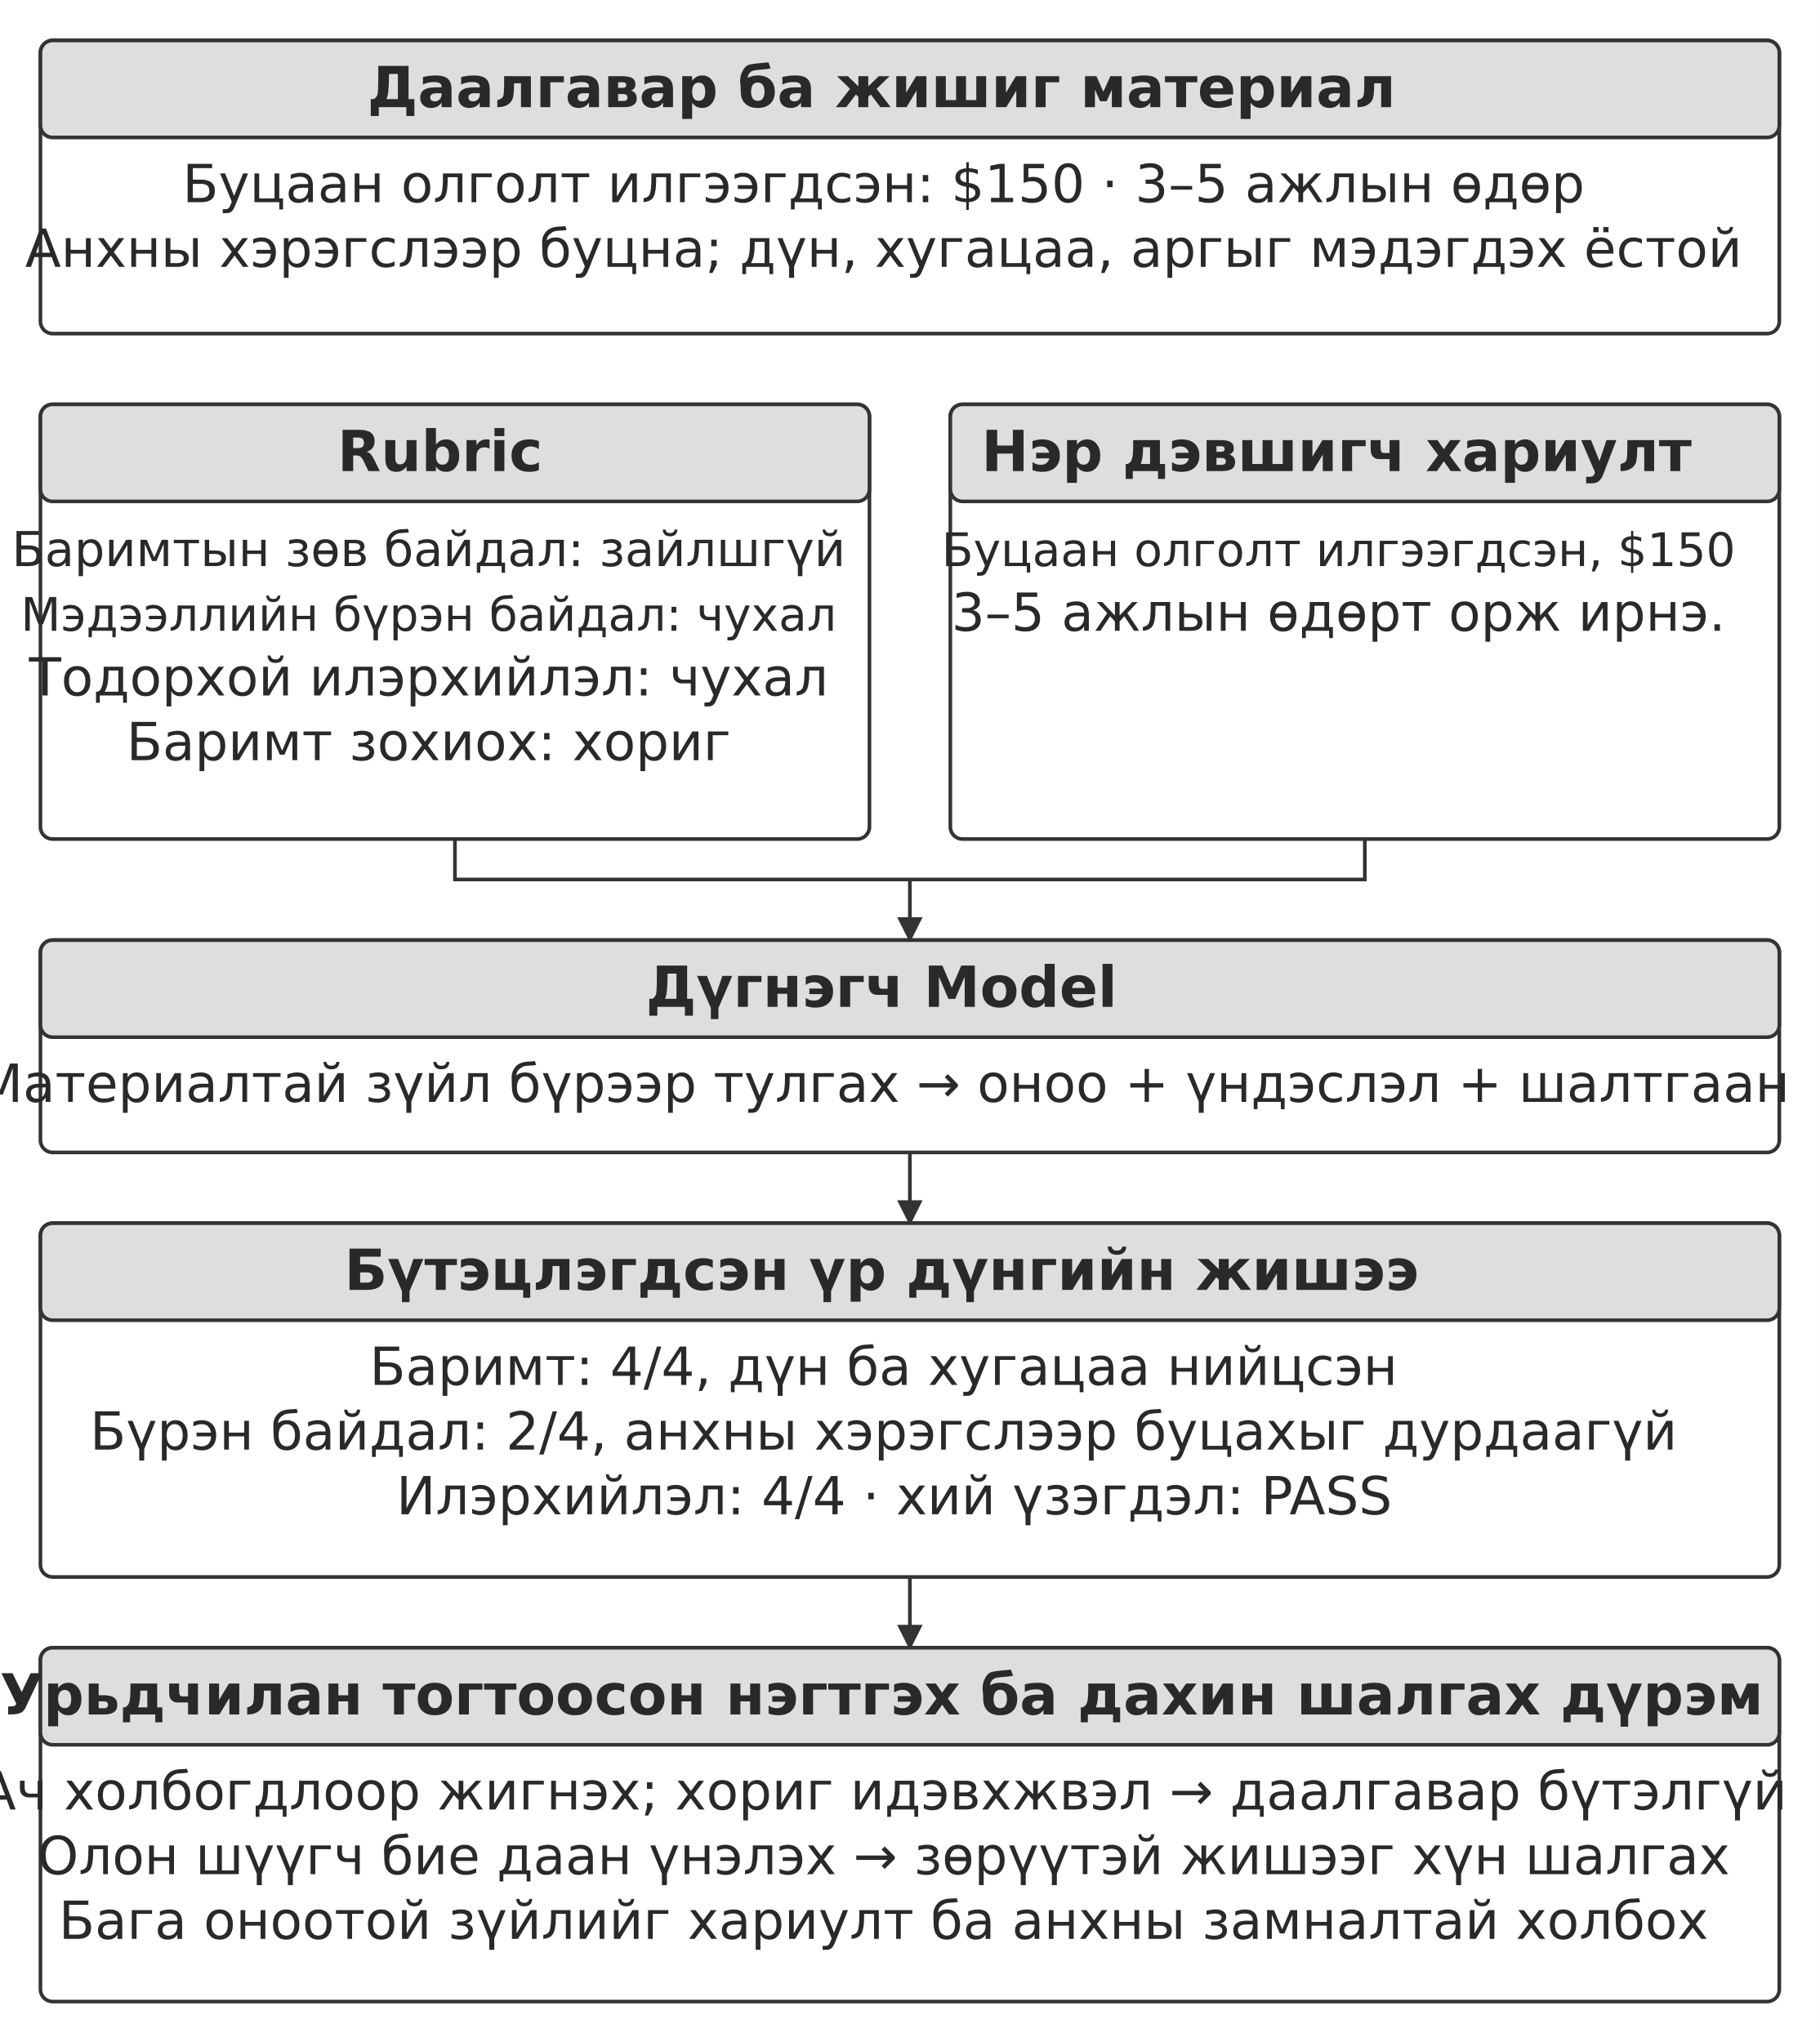
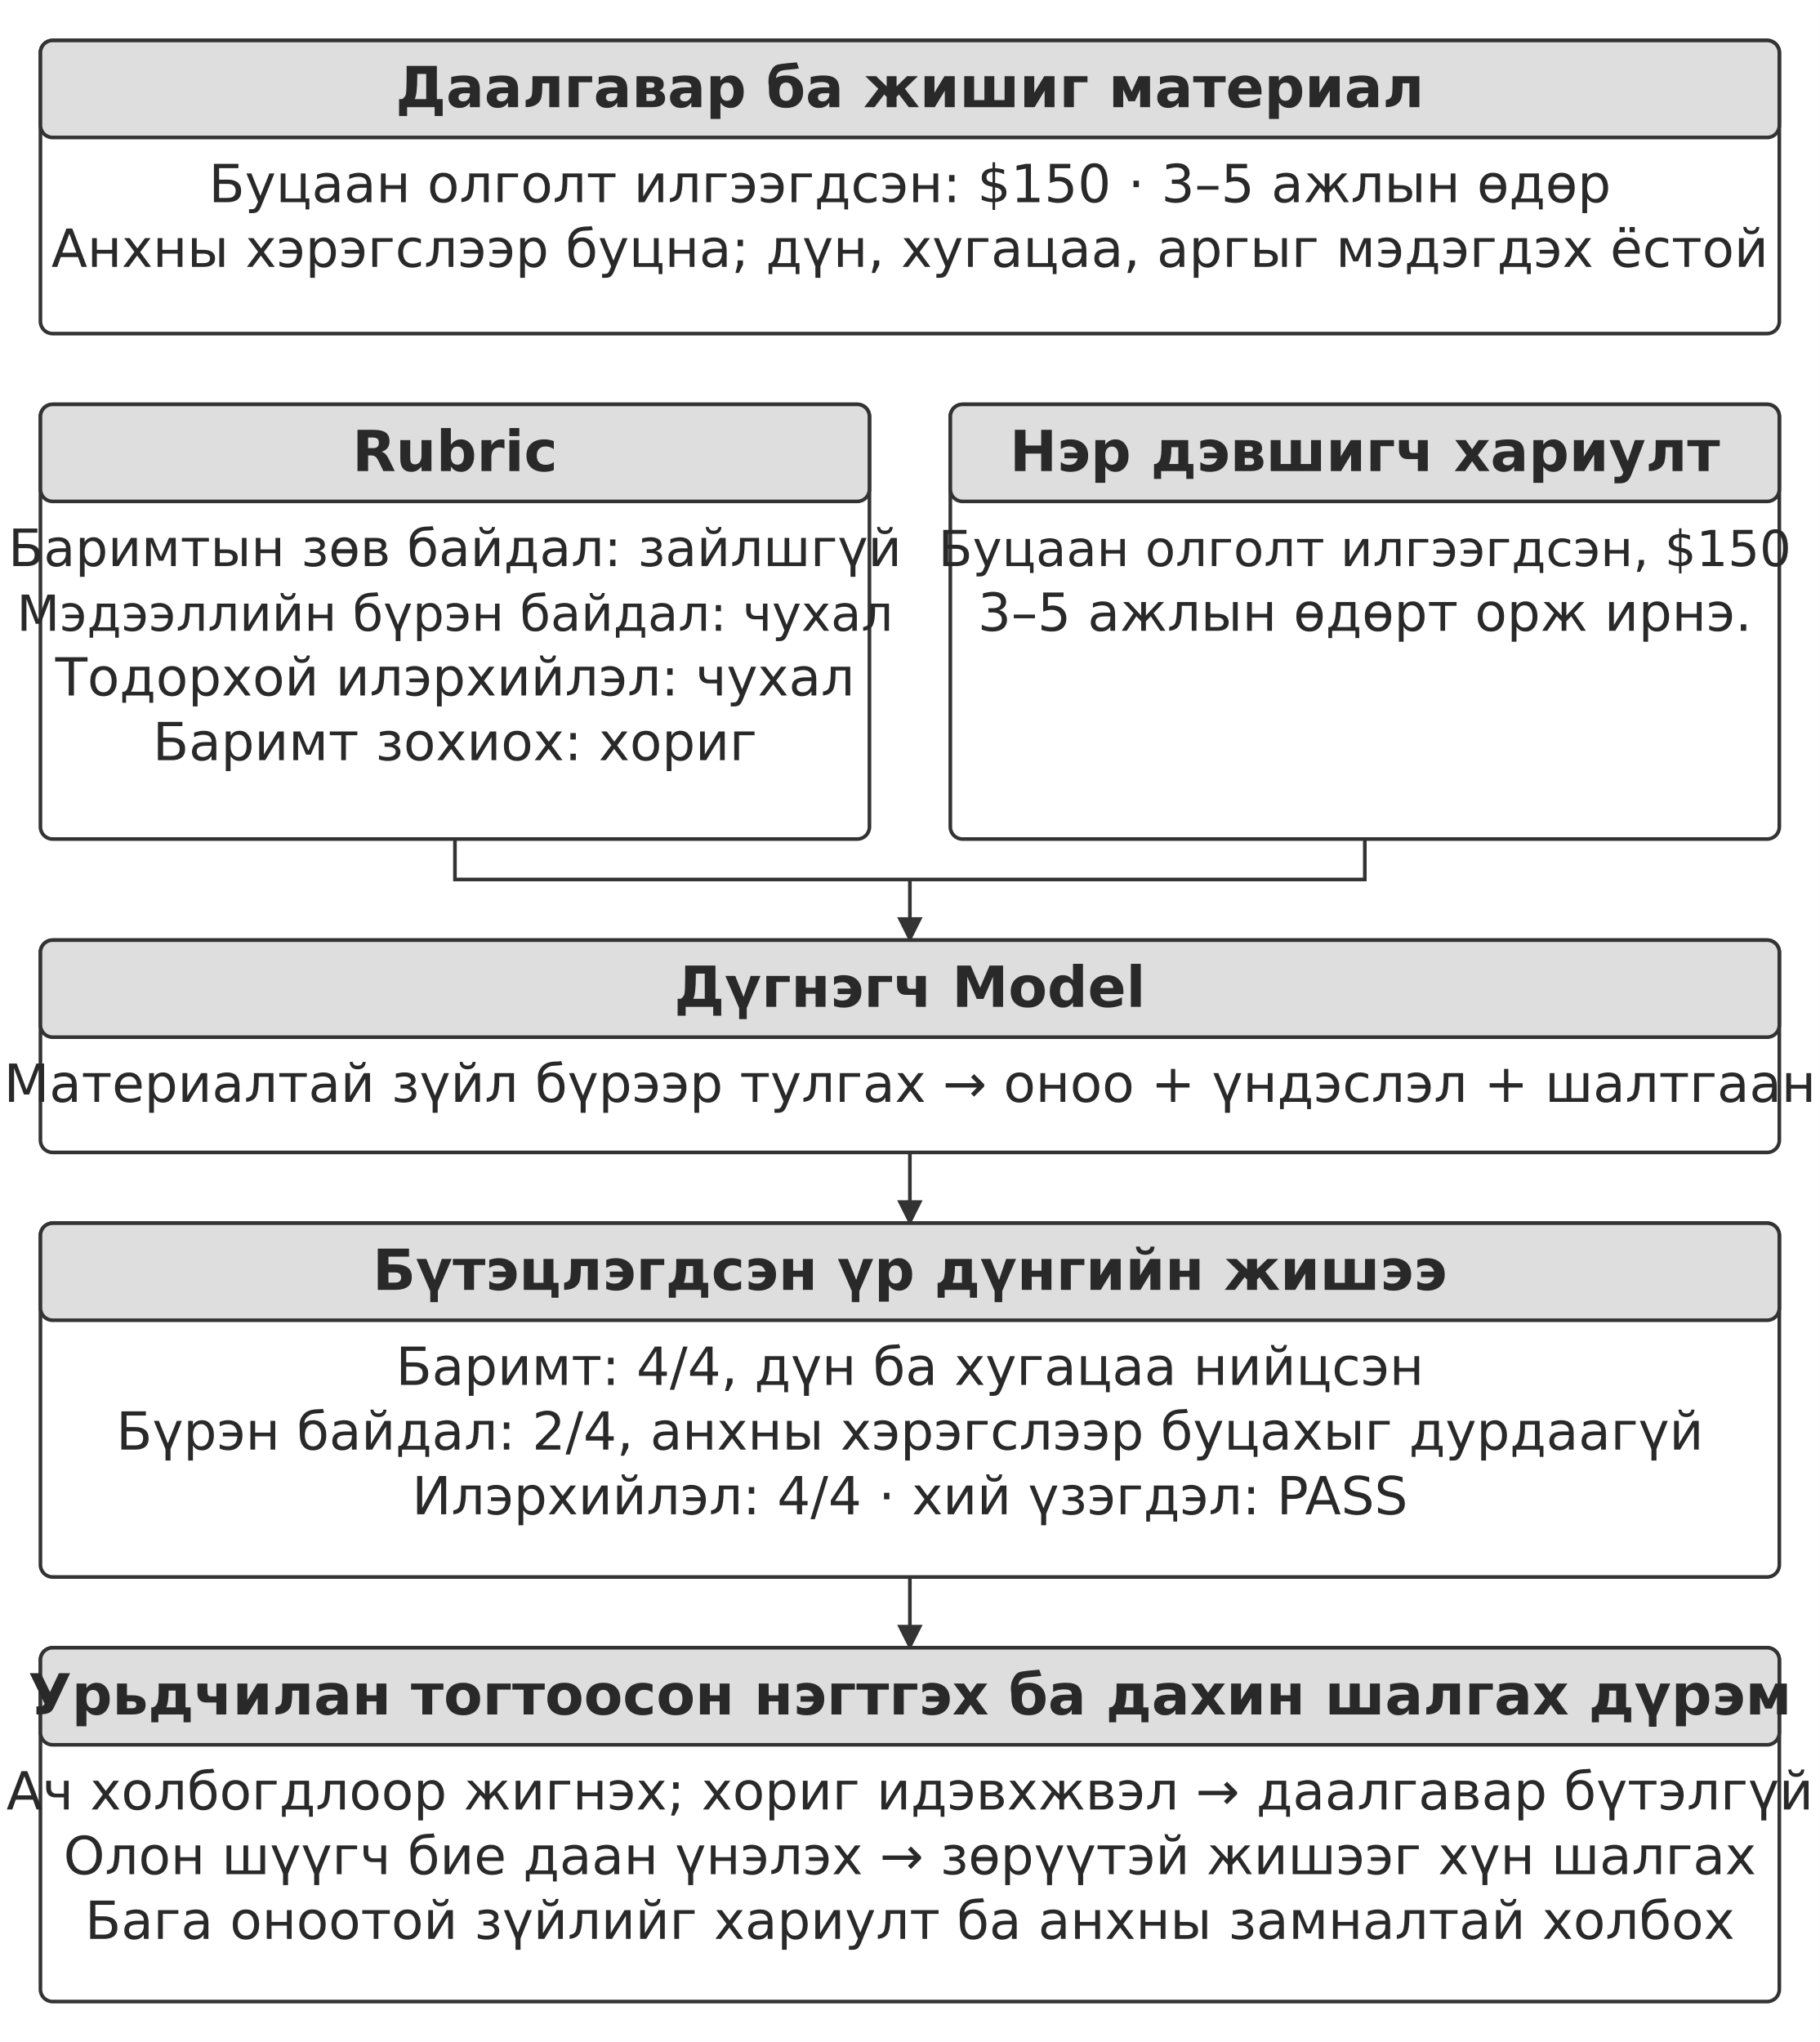
<svg xmlns="http://www.w3.org/2000/svg" width="106.000mm" height="118.956mm" viewBox="0 0 900 1010" role="img" aria-labelledby="title desc">
  <defs>
    <marker id="arrow" viewBox="0 0 10 10" refX="9" refY="5" markerWidth="7" markerHeight="7" orient="auto-start-reverse">
      <path d="M0 0 L10 5 L0 10 Z" fill="#333333" />
    </marker>
  </defs>
  <rect width="900" height="1010" fill="#ffffff" y="0" />
  <rect x="20" y="20" width="860" height="145" rx="6" fill="#ffffff" stroke="#333333" stroke-width="1.8" />
  <rect x="20" y="20" width="860" height="48" rx="6" fill="#dedede" stroke="#333333" stroke-width="1.8" />
-   <text x="436" y="53" text-anchor="middle" font-family="&quot;DejaVu Sans&quot;, Arial, &quot;Helvetica Neue&quot;, sans-serif" font-size="28.0" font-weight="700" fill="#292929">Даалгавар ба жишиг материал</text>
-   <text x="437" y="100" text-anchor="middle" font-family="&quot;DejaVu Sans&quot;, Arial, &quot;Helvetica Neue&quot;, sans-serif" font-size="26.0" font-weight="400" fill="#292929">Буцаан олголт илгээгдсэн: $150 · 3–5 ажлын өдөр</text>
-   <text x="437" y="132" text-anchor="middle" font-family="&quot;DejaVu Sans&quot;, Arial, &quot;Helvetica Neue&quot;, sans-serif" font-size="26.0" font-weight="400" fill="#292929">Анхны хэрэгслээр буцна; дүн, хугацаа, аргыг мэдэгдэх ёстой</text>
+   <text x="450" y="53" text-anchor="middle" font-family="&quot;DejaVu Sans&quot;, Arial, &quot;Helvetica Neue&quot;, sans-serif" font-size="28.0" font-weight="700" fill="#292929">Даалгавар ба жишиг материал</text>
+   <text x="450" y="100" text-anchor="middle" font-family="&quot;DejaVu Sans&quot;, Arial, &quot;Helvetica Neue&quot;, sans-serif" font-size="26.0" font-weight="400" fill="#292929">Буцаан олголт илгээгдсэн: $150 · 3–5 ажлын өдөр</text>
+   <text x="450" y="132" text-anchor="middle" font-family="&quot;DejaVu Sans&quot;, Arial, &quot;Helvetica Neue&quot;, sans-serif" font-size="26.0" font-weight="400" fill="#292929">Анхны хэрэгслээр буцна; дүн, хугацаа, аргыг мэдэгдэх ёстой</text>
  <rect x="20" y="200" width="410" height="215" rx="6" fill="#ffffff" stroke="#333333" stroke-width="1.8" />
  <rect x="20" y="200" width="410" height="48" rx="6" fill="#dedede" stroke="#333333" stroke-width="1.8" />
-   <text x="217.62" y="233" text-anchor="middle" font-family="&quot;DejaVu Sans&quot;, Arial, &quot;Helvetica Neue&quot;, sans-serif" font-size="28.0" font-weight="700" fill="#292929">Rubric</text>
-   <text x="212" y="280" text-anchor="middle" font-family="&quot;DejaVu Sans&quot;, Arial, &quot;Helvetica Neue&quot;, sans-serif" font-size="23.8" font-weight="400" fill="#292929">Баримтын зөв байдал: зайлшгүй</text>
-   <text x="212" y="312" text-anchor="middle" font-family="&quot;DejaVu Sans&quot;, Arial, &quot;Helvetica Neue&quot;, sans-serif" font-size="22.9" font-weight="400" fill="#292929">Мэдээллийн бүрэн байдал: чухал</text>
-   <text x="212" y="344" text-anchor="middle" font-family="&quot;DejaVu Sans&quot;, Arial, &quot;Helvetica Neue&quot;, sans-serif" font-size="26.0" font-weight="400" fill="#292929">Тодорхой илэрхийлэл: чухал</text>
-   <text x="212" y="376" text-anchor="middle" font-family="&quot;DejaVu Sans&quot;, Arial, &quot;Helvetica Neue&quot;, sans-serif" font-size="26.0" font-weight="400" fill="#292929">Баримт зохиох: хориг</text>
+   <text x="225" y="233" text-anchor="middle" font-family="&quot;DejaVu Sans&quot;, Arial, &quot;Helvetica Neue&quot;, sans-serif" font-size="28.0" font-weight="700" fill="#292929">Rubric</text>
+   <text x="225" y="280" text-anchor="middle" font-family="&quot;DejaVu Sans&quot;, Arial, &quot;Helvetica Neue&quot;, sans-serif" font-size="25.5" font-weight="400" fill="#292929">Баримтын зөв байдал: зайлшгүй</text>
+   <text x="225" y="312" text-anchor="middle" font-family="&quot;DejaVu Sans&quot;, Arial, &quot;Helvetica Neue&quot;, sans-serif" font-size="24.6" font-weight="400" fill="#292929">Мэдээллийн бүрэн байдал: чухал</text>
+   <text x="225" y="344" text-anchor="middle" font-family="&quot;DejaVu Sans&quot;, Arial, &quot;Helvetica Neue&quot;, sans-serif" font-size="26.0" font-weight="400" fill="#292929">Тодорхой илэрхийлэл: чухал</text>
+   <text x="225" y="376" text-anchor="middle" font-family="&quot;DejaVu Sans&quot;, Arial, &quot;Helvetica Neue&quot;, sans-serif" font-size="26.0" font-weight="400" fill="#292929">Баримт зохиох: хориг</text>
  <rect x="470" y="200" width="410" height="215" rx="6" fill="#ffffff" stroke="#333333" stroke-width="1.8" />
  <rect x="470" y="200" width="410" height="48" rx="6" fill="#dedede" stroke="#333333" stroke-width="1.8" />
-   <text x="661" y="233" text-anchor="middle" font-family="&quot;DejaVu Sans&quot;, Arial, &quot;Helvetica Neue&quot;, sans-serif" font-size="28.0" font-weight="700" fill="#292929">Нэр дэвшигч хариулт</text>
-   <text x="662" y="280" text-anchor="middle" font-family="&quot;DejaVu Sans&quot;, Arial, &quot;Helvetica Neue&quot;, sans-serif" font-size="22.9" font-weight="400" fill="#292929">Буцаан олголт илгээгдсэн, $150</text>
-   <text x="662" y="312" text-anchor="middle" font-family="&quot;DejaVu Sans&quot;, Arial, &quot;Helvetica Neue&quot;, sans-serif" font-size="26.0" font-weight="400" fill="#292929">3–5 ажлын өдөрт орж ирнэ.</text>
+   <text x="675" y="233" text-anchor="middle" font-family="&quot;DejaVu Sans&quot;, Arial, &quot;Helvetica Neue&quot;, sans-serif" font-size="28.0" font-weight="700" fill="#292929">Нэр дэвшигч хариулт</text>
+   <text x="675" y="280" text-anchor="middle" font-family="&quot;DejaVu Sans&quot;, Arial, &quot;Helvetica Neue&quot;, sans-serif" font-size="24.6" font-weight="400" fill="#292929">Буцаан олголт илгээгдсэн, $150</text>
+   <text x="675" y="312" text-anchor="middle" font-family="&quot;DejaVu Sans&quot;, Arial, &quot;Helvetica Neue&quot;, sans-serif" font-size="26.0" font-weight="400" fill="#292929">3–5 ажлын өдөрт орж ирнэ.</text>
  <path d="M225 415 L225 435 L675 435 L675 415" fill="none" stroke="#333333" stroke-width="1.8" />
  <path d="M450 435 L450 465" fill="none" stroke="#333333" stroke-width="1.8" marker-end="url(#arrow)" />
  <rect x="20" y="465" width="860" height="105" rx="6" fill="#ffffff" stroke="#333333" stroke-width="1.8" />
  <rect x="20" y="465" width="860" height="48" rx="6" fill="#dedede" stroke="#333333" stroke-width="1.8" />
-   <text x="436" y="498" text-anchor="middle" font-family="&quot;DejaVu Sans&quot;, Arial, &quot;Helvetica Neue&quot;, sans-serif" font-size="28.0" font-weight="700" fill="#292929">Дүгнэгч Model</text>
-   <text x="437" y="545" text-anchor="middle" font-family="&quot;DejaVu Sans&quot;, Arial, &quot;Helvetica Neue&quot;, sans-serif" font-size="26.0" font-weight="400" fill="#292929">Материалтай зүйл бүрээр тулгах → оноо + үндэслэл + шалтгаан</text>
+   <text x="450" y="498" text-anchor="middle" font-family="&quot;DejaVu Sans&quot;, Arial, &quot;Helvetica Neue&quot;, sans-serif" font-size="28.0" font-weight="700" fill="#292929">Дүгнэгч Model</text>
+   <text x="450" y="545" text-anchor="middle" font-family="&quot;DejaVu Sans&quot;, Arial, &quot;Helvetica Neue&quot;, sans-serif" font-size="26.0" font-weight="400" fill="#292929">Материалтай зүйл бүрээр тулгах → оноо + үндэслэл + шалтгаан</text>
  <path d="M450 570 L450 605" fill="none" stroke="#333333" stroke-width="1.8" marker-end="url(#arrow)" />
  <rect x="20" y="605" width="860" height="175" rx="6" fill="#ffffff" stroke="#333333" stroke-width="1.8" />
  <rect x="20" y="605" width="860" height="48" rx="6" fill="#dedede" stroke="#333333" stroke-width="1.8" />
-   <text x="436" y="638" text-anchor="middle" font-family="&quot;DejaVu Sans&quot;, Arial, &quot;Helvetica Neue&quot;, sans-serif" font-size="28.0" font-weight="700" fill="#292929">Бүтэцлэгдсэн үр дүнгийн жишээ</text>
-   <text x="437" y="685" text-anchor="middle" font-family="&quot;DejaVu Sans&quot;, Arial, &quot;Helvetica Neue&quot;, sans-serif" font-size="26.0" font-weight="400" fill="#292929">Баримт: 4/4, дүн ба хугацаа нийцсэн</text>
-   <text x="437" y="717" text-anchor="middle" font-family="&quot;DejaVu Sans&quot;, Arial, &quot;Helvetica Neue&quot;, sans-serif" font-size="26.0" font-weight="400" fill="#292929">Бүрэн байдал: 2/4, анхны хэрэгслээр буцахыг дурдаагүй</text>
-   <text x="442.25" y="749" text-anchor="middle" font-family="&quot;DejaVu Sans&quot;, Arial, &quot;Helvetica Neue&quot;, sans-serif" font-size="26.0" font-weight="400" fill="#292929">Илэрхийлэл: 4/4 · хий үзэгдэл: PASS</text>
+   <text x="450" y="638" text-anchor="middle" font-family="&quot;DejaVu Sans&quot;, Arial, &quot;Helvetica Neue&quot;, sans-serif" font-size="28.0" font-weight="700" fill="#292929">Бүтэцлэгдсэн үр дүнгийн жишээ</text>
+   <text x="450" y="685" text-anchor="middle" font-family="&quot;DejaVu Sans&quot;, Arial, &quot;Helvetica Neue&quot;, sans-serif" font-size="26.0" font-weight="400" fill="#292929">Баримт: 4/4, дүн ба хугацаа нийцсэн</text>
+   <text x="450" y="717" text-anchor="middle" font-family="&quot;DejaVu Sans&quot;, Arial, &quot;Helvetica Neue&quot;, sans-serif" font-size="26.0" font-weight="400" fill="#292929">Бүрэн байдал: 2/4, анхны хэрэгслээр буцахыг дурдаагүй</text>
+   <text x="450" y="749" text-anchor="middle" font-family="&quot;DejaVu Sans&quot;, Arial, &quot;Helvetica Neue&quot;, sans-serif" font-size="26.0" font-weight="400" fill="#292929">Илэрхийлэл: 4/4 · хий үзэгдэл: PASS</text>
  <path d="M450 780 L450 815" fill="none" stroke="#333333" stroke-width="1.8" marker-end="url(#arrow)" />
  <rect x="20" y="815" width="860" height="175" rx="6" fill="#ffffff" stroke="#333333" stroke-width="1.8" />
  <rect x="20" y="815" width="860" height="48" rx="6" fill="#dedede" stroke="#333333" stroke-width="1.8" />
-   <text x="436" y="848" text-anchor="middle" font-family="&quot;DejaVu Sans&quot;, Arial, &quot;Helvetica Neue&quot;, sans-serif" font-size="28.0" font-weight="700" fill="#292929">Урьдчилан тогтоосон нэгтгэх ба дахин шалгах дүрэм</text>
-   <text x="437" y="895" text-anchor="middle" font-family="&quot;DejaVu Sans&quot;, Arial, &quot;Helvetica Neue&quot;, sans-serif" font-size="26.0" font-weight="400" fill="#292929">Ач холбогдлоор жигнэх; хориг идэвхжвэл → даалгавар бүтэлгүй</text>
-   <text x="437" y="927" text-anchor="middle" font-family="&quot;DejaVu Sans&quot;, Arial, &quot;Helvetica Neue&quot;, sans-serif" font-size="26.0" font-weight="400" fill="#292929">Олон шүүгч бие даан үнэлэх → зөрүүтэй жишээг хүн шалгах</text>
-   <text x="437" y="959" text-anchor="middle" font-family="&quot;DejaVu Sans&quot;, Arial, &quot;Helvetica Neue&quot;, sans-serif" font-size="26.0" font-weight="400" fill="#292929">Бага оноотой зүйлийг хариулт ба анхны замналтай холбох</text>
+   <text x="450" y="848" text-anchor="middle" font-family="&quot;DejaVu Sans&quot;, Arial, &quot;Helvetica Neue&quot;, sans-serif" font-size="28.0" font-weight="700" fill="#292929">Урьдчилан тогтоосон нэгтгэх ба дахин шалгах дүрэм</text>
+   <text x="450" y="895" text-anchor="middle" font-family="&quot;DejaVu Sans&quot;, Arial, &quot;Helvetica Neue&quot;, sans-serif" font-size="26.0" font-weight="400" fill="#292929">Ач холбогдлоор жигнэх; хориг идэвхжвэл → даалгавар бүтэлгүй</text>
+   <text x="450" y="927" text-anchor="middle" font-family="&quot;DejaVu Sans&quot;, Arial, &quot;Helvetica Neue&quot;, sans-serif" font-size="26.0" font-weight="400" fill="#292929">Олон шүүгч бие даан үнэлэх → зөрүүтэй жишээг хүн шалгах</text>
+   <text x="450" y="959" text-anchor="middle" font-family="&quot;DejaVu Sans&quot;, Arial, &quot;Helvetica Neue&quot;, sans-serif" font-size="26.0" font-weight="400" fill="#292929">Бага оноотой зүйлийг хариулт ба анхны замналтай холбох</text>
  <defs />
</svg>
